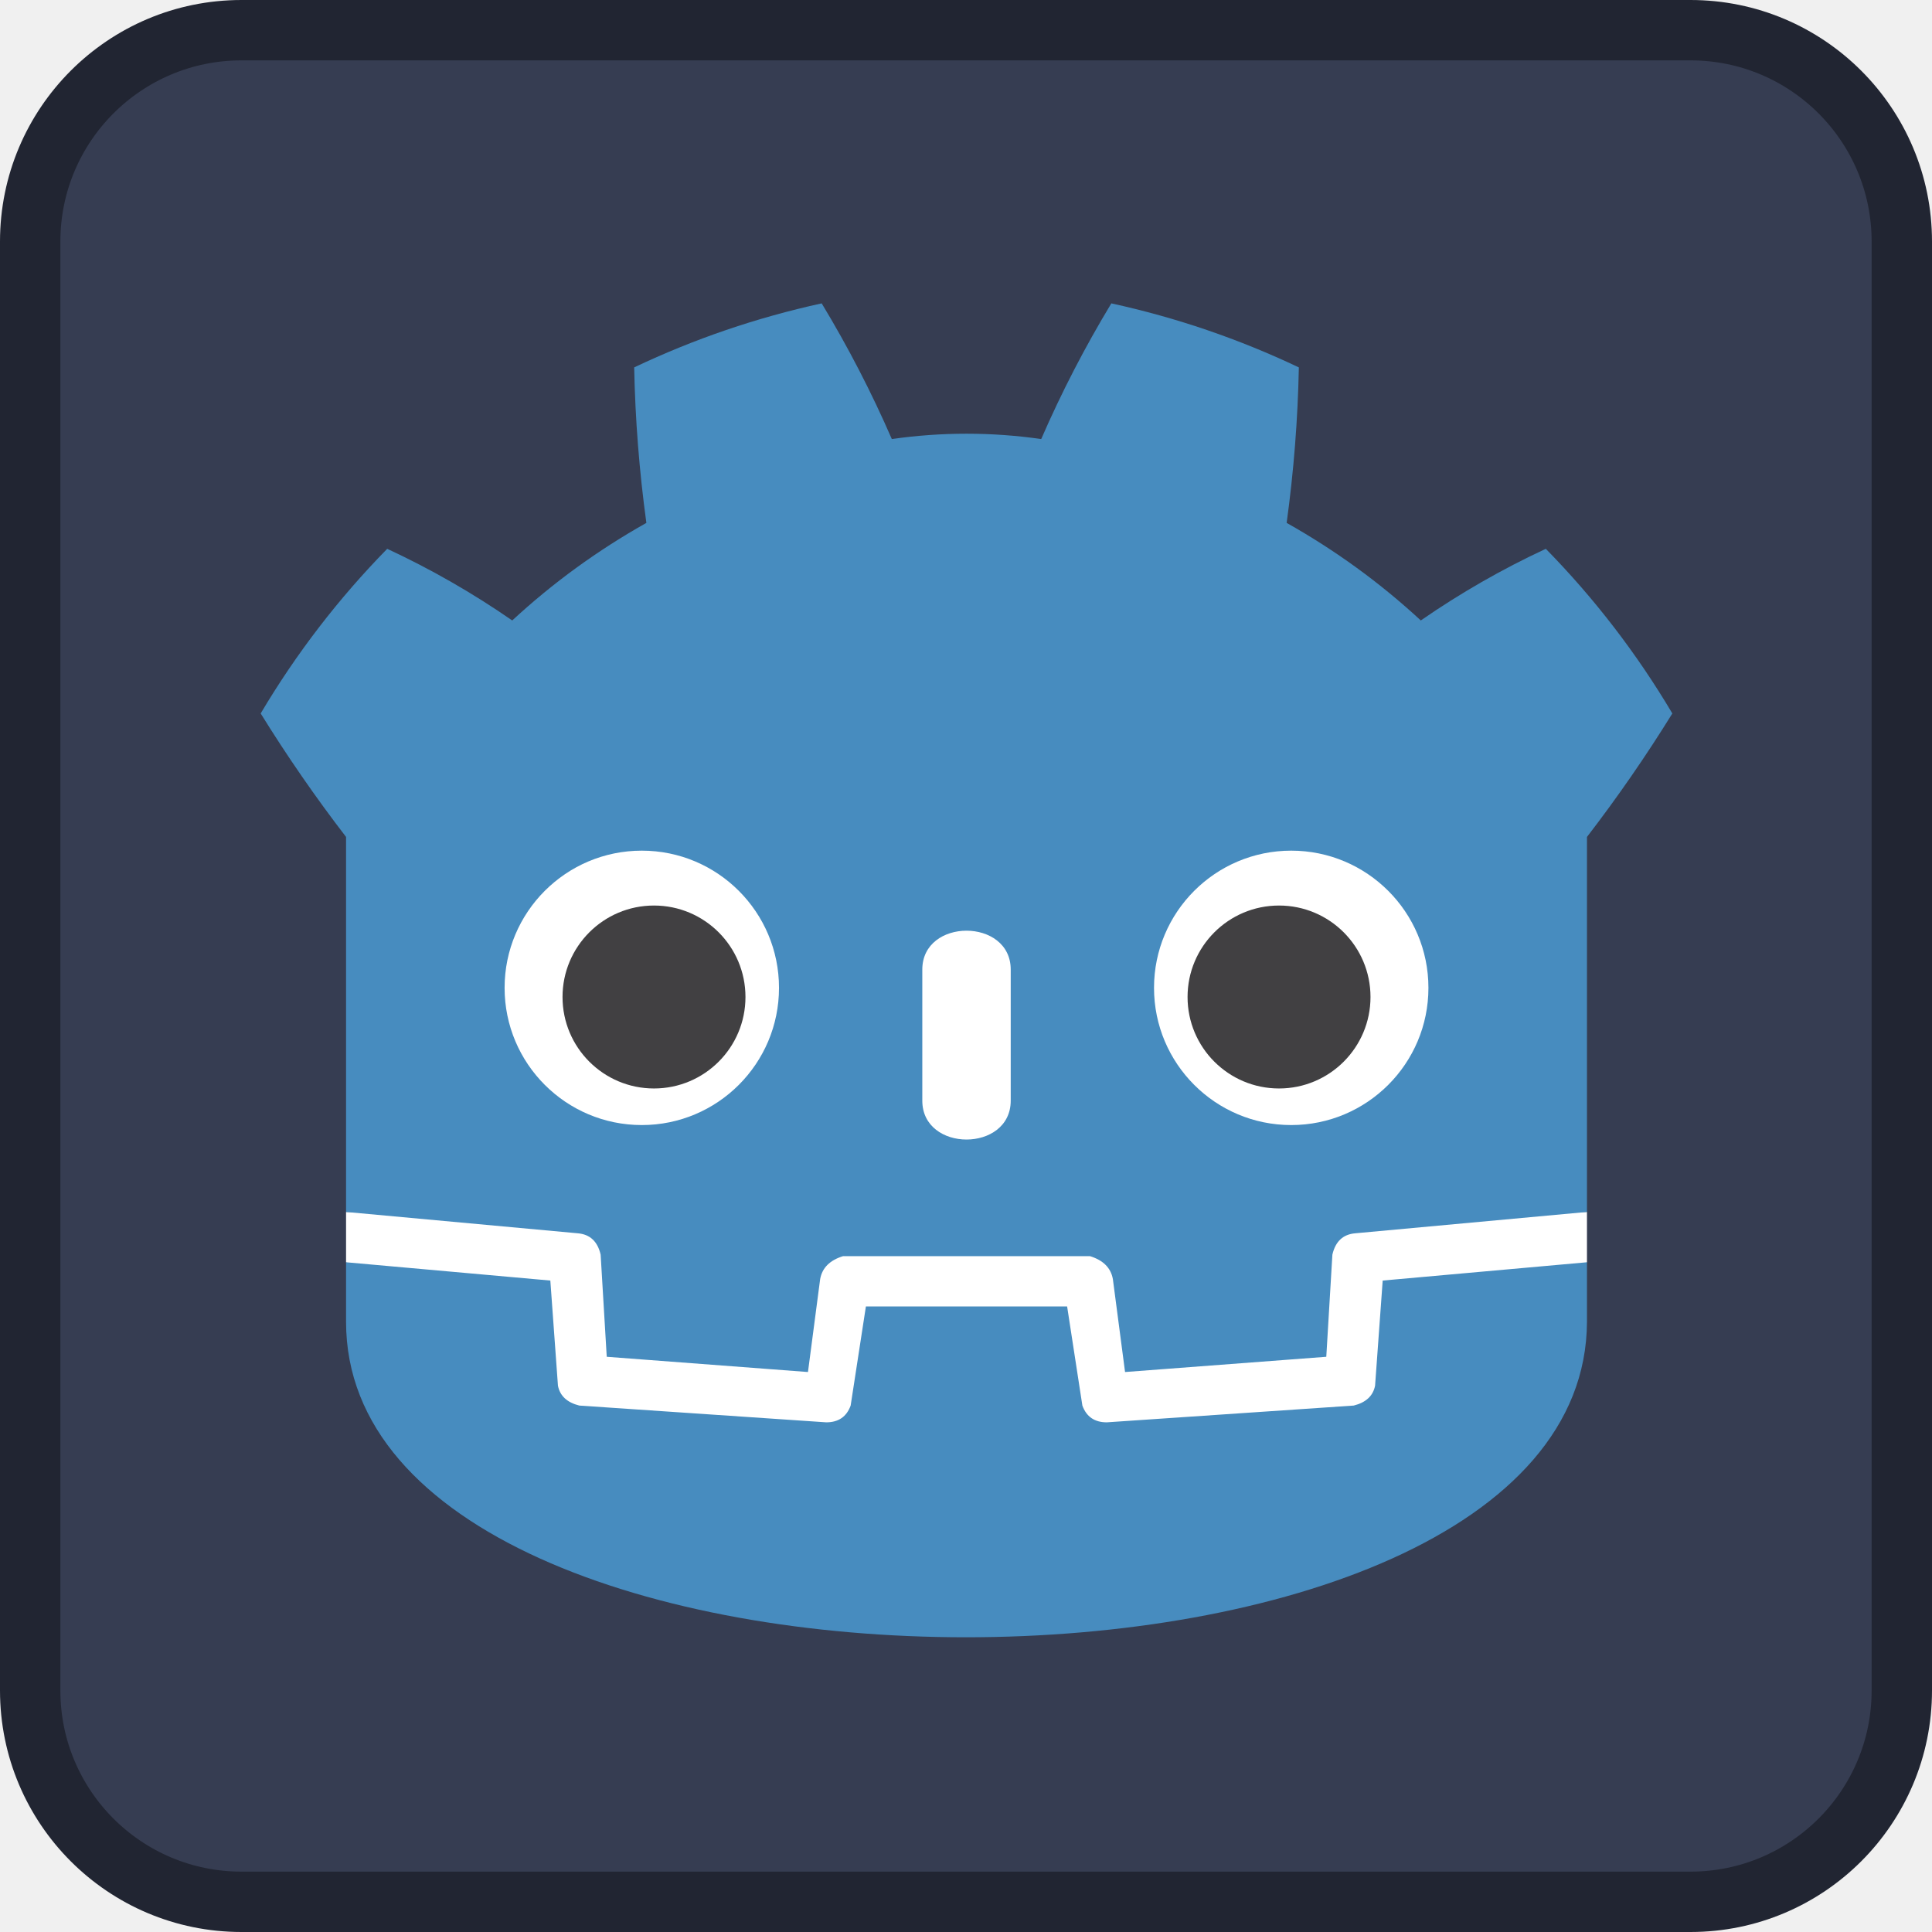
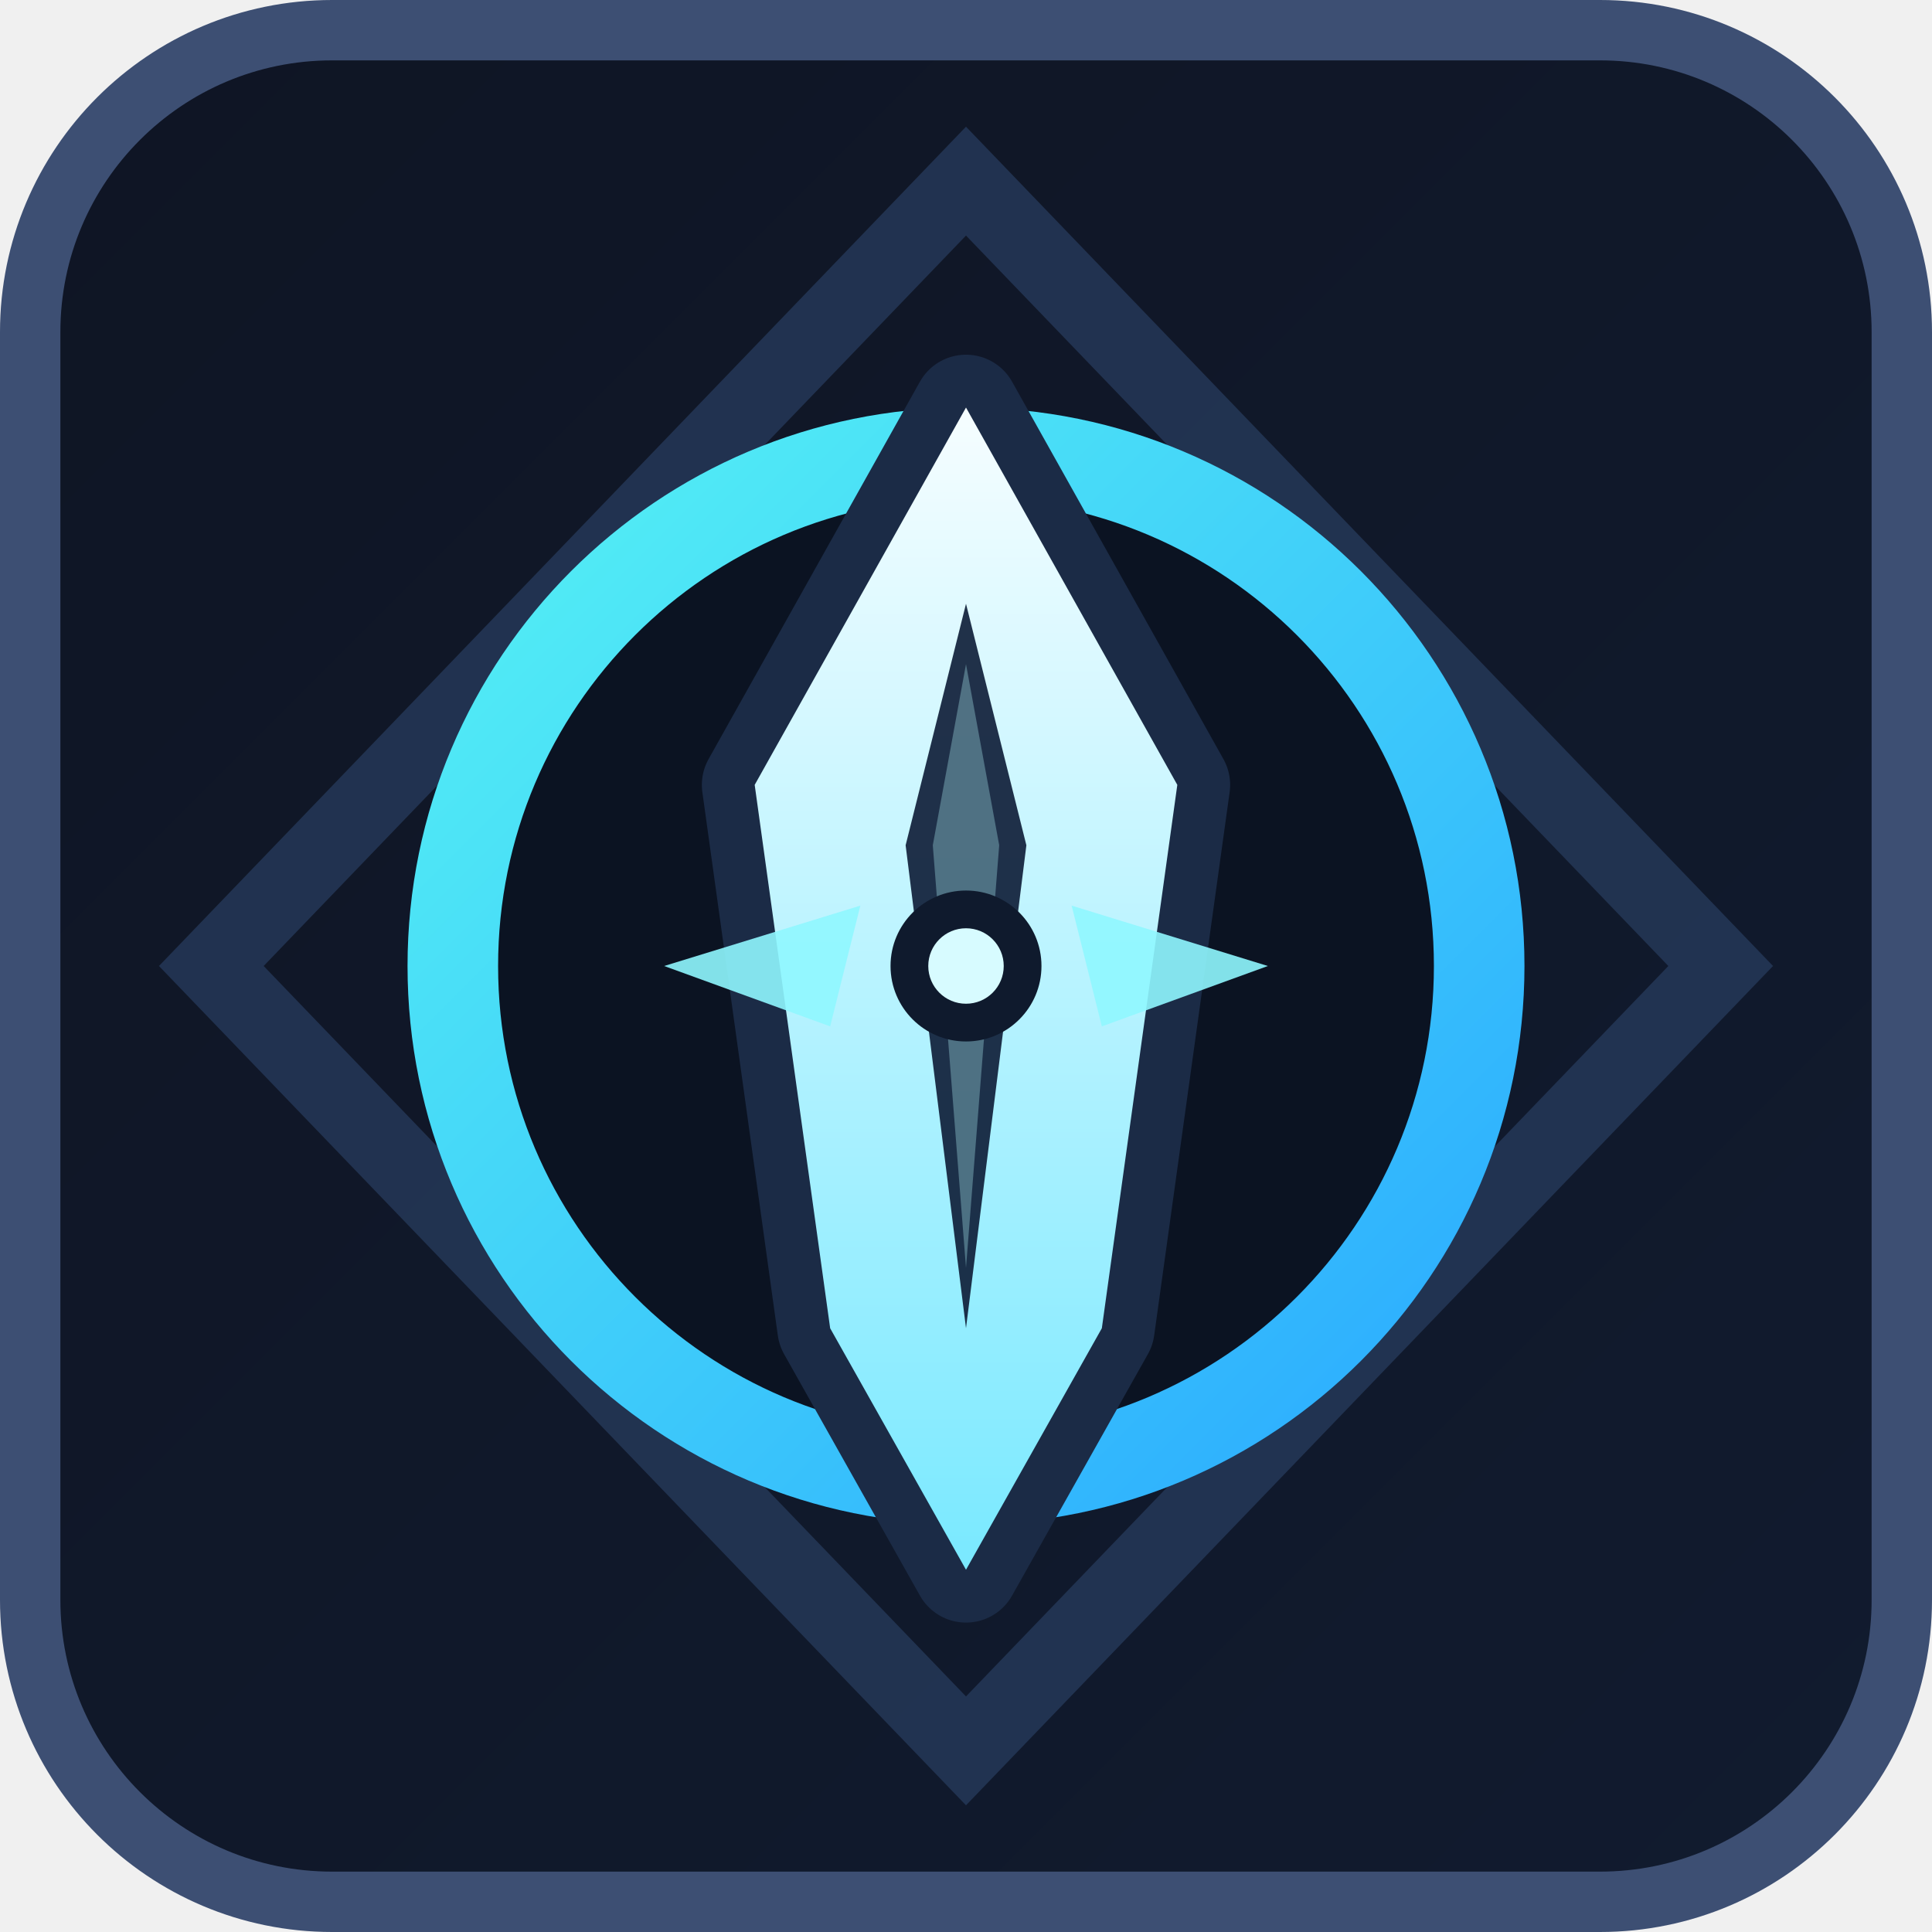
- <svg xmlns="http://www.w3.org/2000/svg" width="128" height="128">
-   <rect width="124" height="124" x="2" y="2" fill="#363d52" stroke="#212532" stroke-width="4" rx="14" />
-   <g fill="#fff" transform="translate(12.322 12.322)scale(.101)">
-     <path d="M105 673v33q407 354 814 0v-33z" />
-     <path fill="#478cbf" d="m105 673 152 14q12 1 15 14l4 67 132 10 8-61q2-11 15-15h162q13 4 15 15l8 61 132-10 4-67q3-13 15-14l152-14V427q30-39 56-81-35-59-83-108-43 20-82 47-40-37-88-64 7-51 8-102-59-28-123-42-26 43-46 89-49-7-98 0-20-46-46-89-64 14-123 42 1 51 8 102-48 27-88 64-39-27-82-47-48 49-83 108 26 42 56 81zm0 33v39c0 276 813 276 814 0v-39l-134 12-5 69q-2 10-14 13l-162 11q-12 0-16-11l-10-65H446l-10 65q-4 11-16 11l-162-11q-12-3-14-13l-5-69z" />
-     <path d="M483 600c0 34 58 34 58 0v-86c0-34-58-34-58 0z" />
-     <circle cx="725" cy="526" r="90" />
-     <circle cx="299" cy="526" r="90" />
-   </g>
-   <g fill="#414042" transform="translate(12.322 12.322)scale(.101)">
-     <circle cx="307" cy="532" r="60" />
-     <circle cx="717" cy="532" r="60" />
-   </g>
+ <svg xmlns="http://www.w3.org/2000/svg" width="128" height="128" viewBox="0 0 128 128">
+   <defs>
+     <linearGradient id="bg" x1="0" y1="0" x2="1" y2="1">
+       <stop offset="0" stop-color="#0f1524" />
+       <stop offset="1" stop-color="#111b2f" />
+     </linearGradient>
+     <linearGradient id="ring" x1="0" y1="0" x2="1" y2="1">
+       <stop offset="0" stop-color="#55f2f4" />
+       <stop offset="1" stop-color="#2aa9ff" />
+     </linearGradient>
+     <linearGradient id="core" x1="0" y1="0" x2="0" y2="1">
+       <stop offset="0" stop-color="#f5fdff" />
+       <stop offset="1" stop-color="#7ae9ff" />
+     </linearGradient>
+   </defs>
+   <rect x="2" y="2" width="124" height="124" rx="20" fill="url(#bg)" stroke="#3d4f73" stroke-width="4" />
+   <path d="M64 12 L114 64 L64 116 L14 64 Z" fill="none" stroke="#243757" stroke-width="5" opacity="0.85" />
+   <circle cx="64" cy="64" r="34" fill="#0b1322" />
+   <circle cx="64" cy="64" r="34" fill="none" stroke="url(#ring)" stroke-width="6" />
+   <path d="M64 27 L78 52 L73 88 L64 104 L55 88 L50 52 Z" fill="none" stroke="#1b2b46" stroke-width="7" stroke-linejoin="round" />
+   <path d="M64 27 L78 52 L73 88 L64 104 L55 88 L50 52 Z" fill="url(#core)" />
+   <path d="M64 40 L68 56 L64 88 L60 56 Z" fill="#10203a" opacity="0.92" />
+   <path d="M64 44 L66.2 56 L64 84 L61.8 56 Z" fill="#b6fbff" opacity="0.32" />
+   <path d="M44 64 L57 60 L55 68 Z" fill="#8ff7ff" opacity="0.9" />
+   <path d="M84 64 L71 60 L73 68 Z" fill="#8ff7ff" opacity="0.9" />
+   <circle cx="64" cy="64" r="5" fill="#0f1a2d" />
+   <circle cx="64" cy="64" r="2.5" fill="#d7fbff" />
</svg>
